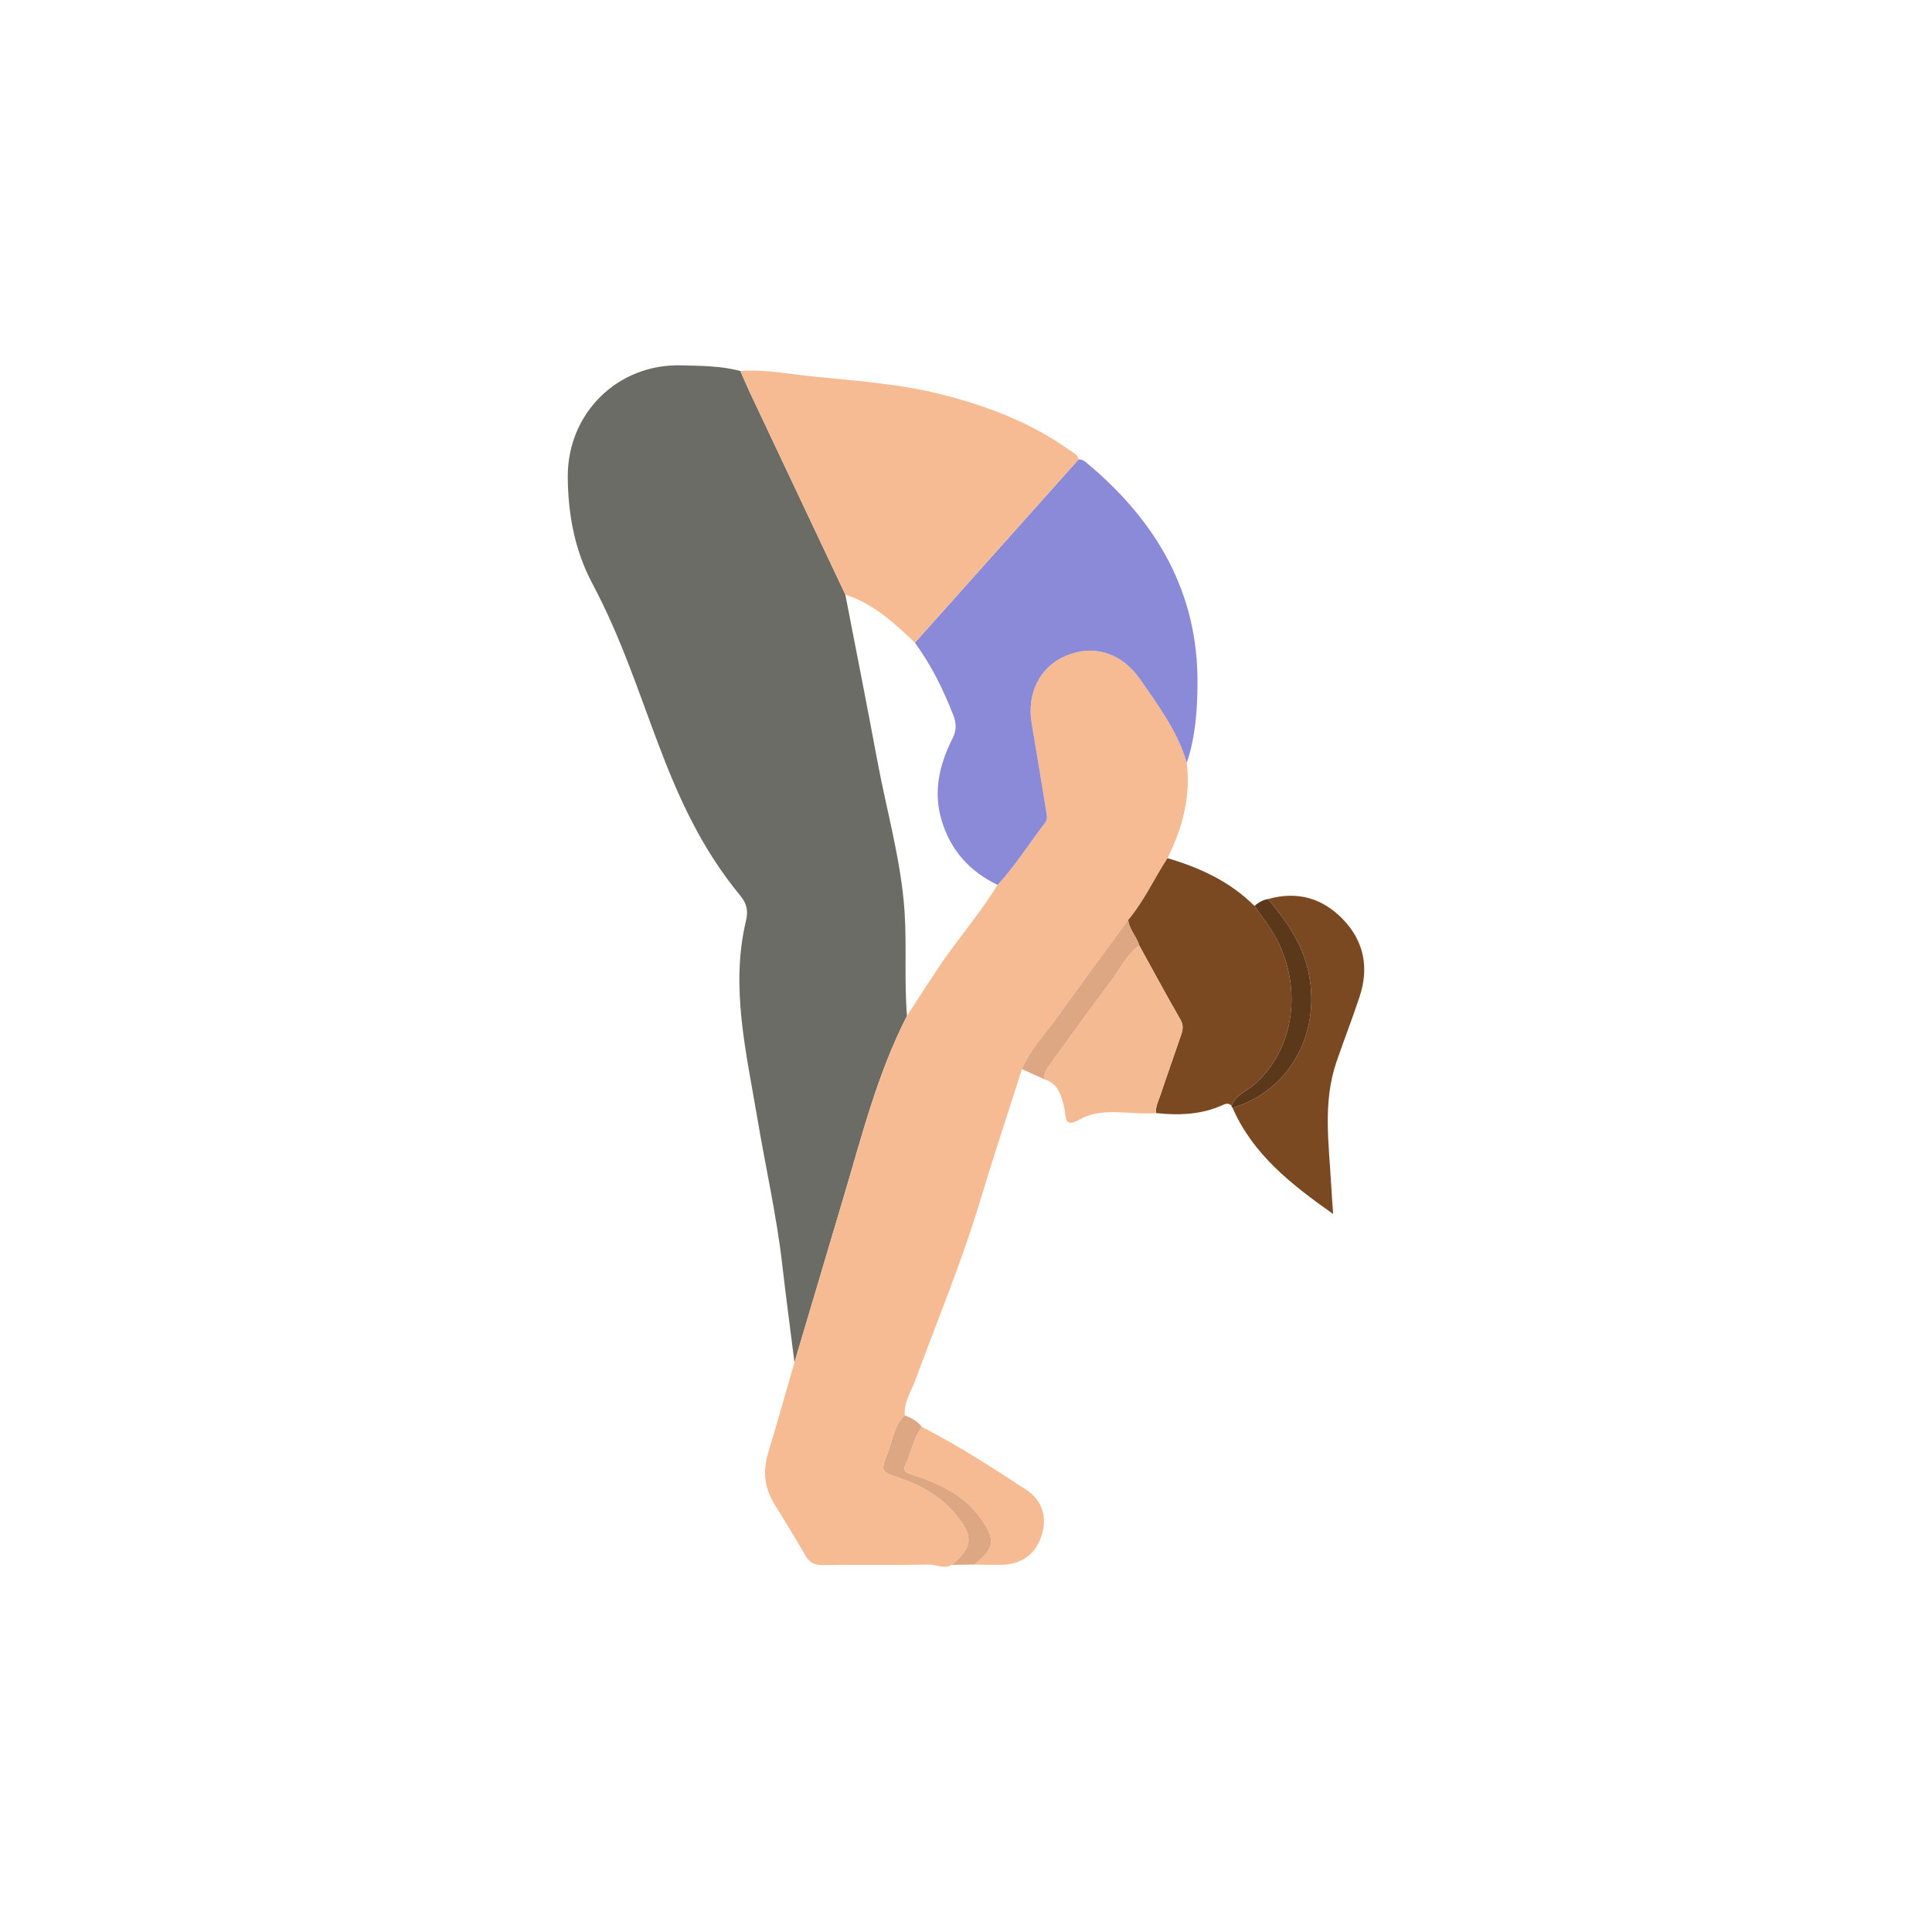
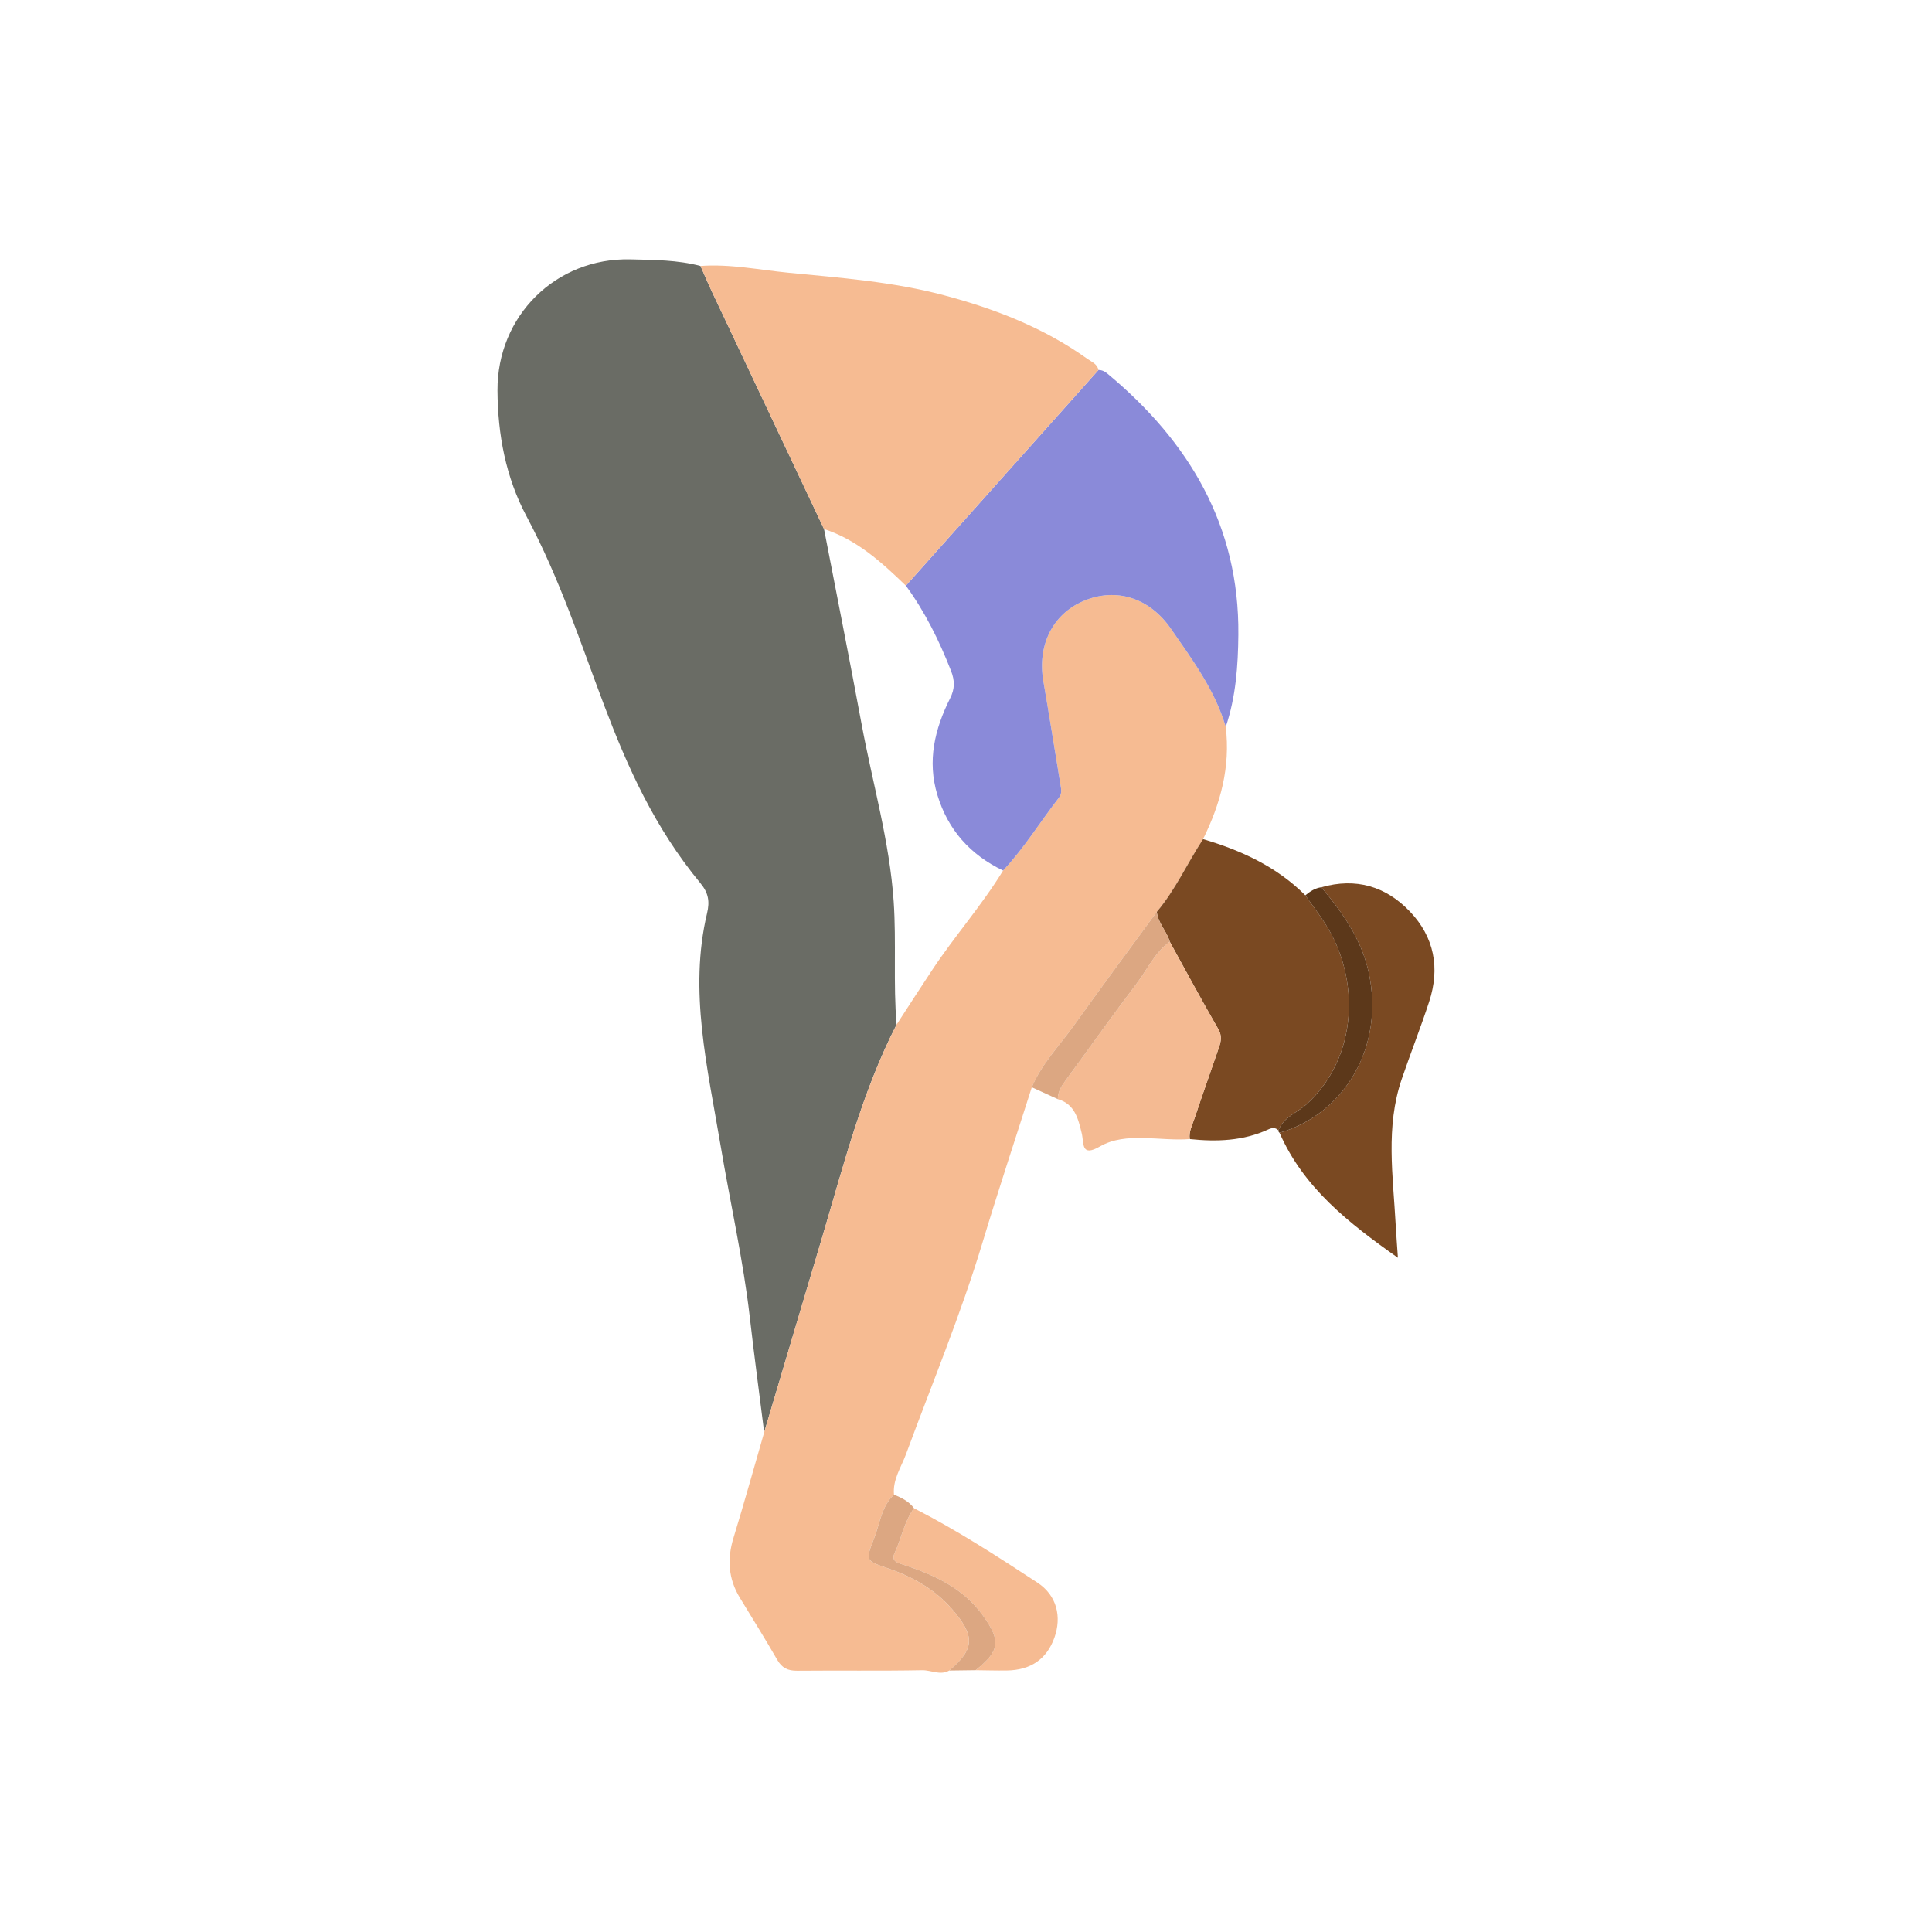
<svg xmlns="http://www.w3.org/2000/svg" width="500" height="500" viewBox="0 0 500 500" fill="none">
-   <path d="M205.608 352.595C204.543 344.112 203.401 335.641 202.429 327.149C201.032 314.921 198.099 301.859 196.057 289.723C193.125 272.289 188.984 255.461 193.041 238.396C193.655 235.814 193.35 233.928 191.604 231.817C171.253 207.162 168.209 179.038 153.303 151.028C148.763 142.497 146.991 133.087 146.937 123.411C146.847 107.011 159.771 94.159 176.195 94.552C181.34 94.675 186.549 94.675 191.601 96.01C192.423 97.869 193.206 99.749 194.075 101.587C202.3 119.021 210.538 136.449 218.772 153.88C221.534 168.171 224.376 182.448 227.03 196.76C229.441 209.771 233.192 222.587 234.092 235.808C234.704 244.789 233.975 253.866 234.734 262.883C227.06 277.867 223.009 294.113 218.235 310.111C214.01 324.267 209.812 338.436 205.602 352.595H205.608Z" fill="#6A6C65" />
-   <path d="M205.608 352.596C209.818 338.433 214.013 324.268 218.241 310.111C223.015 294.117 227.066 277.867 234.74 262.883C237.366 258.847 239.963 254.79 242.629 250.781C247.565 243.347 253.508 236.63 258.165 228.999C262.798 224.057 266.33 218.27 270.465 212.947C271.152 212.062 270.945 211.118 270.792 210.176C269.548 202.56 268.324 194.94 267.017 187.333C265.667 179.476 269.044 172.628 275.8 169.731C282.969 166.654 290.352 168.966 295.087 175.818C299.792 182.625 304.76 189.288 307.138 197.396C308.206 206.182 305.993 214.302 302.149 222.096C298.685 227.382 296.085 233.221 291.974 238.096C285.884 246.424 279.725 254.7 273.734 263.096C270.552 267.555 266.63 271.519 264.474 276.68C260.855 288.05 257.091 299.379 253.646 310.801C248.866 326.649 242.515 341.915 236.794 357.417C235.729 360.302 233.843 362.989 234.161 366.296C231.366 368.908 231.06 372.683 229.759 375.967C227.771 380.984 228.005 380.834 233.024 382.573C238.296 384.399 243.154 387.143 246.881 391.428C252.081 397.401 251.904 400.259 246.308 404.99C244.323 406.118 242.347 404.877 240.353 404.913C231.186 405.086 222.014 404.939 212.847 405.026C210.799 405.044 209.506 404.415 208.466 402.604C205.827 398.007 203.014 393.512 200.259 388.981C197.722 384.81 197.422 380.474 198.849 375.82C201.212 368.113 203.362 360.344 205.605 352.602L205.608 352.596Z" fill="#F6BB92" />
-   <path d="M307.138 197.396C304.761 189.288 299.792 182.625 295.087 175.818C290.352 168.963 282.97 166.654 275.8 169.731C269.044 172.627 265.665 179.476 267.017 187.333C268.324 194.937 269.545 202.56 270.792 210.176C270.945 211.118 271.152 212.062 270.465 212.947C266.33 218.269 262.798 224.057 258.162 228.998C250.941 225.544 246.036 220.068 243.706 212.374C241.433 204.871 243.124 197.858 246.506 191.117C247.55 189.039 247.571 187.27 246.695 185.036C244.099 178.403 240.983 172.091 236.776 166.333C250.899 150.519 265.023 134.704 279.146 118.889C279.905 118.889 280.52 119.198 281.104 119.684C299.093 134.632 310.143 153.139 309.915 177.128C309.852 183.932 309.369 190.823 307.144 197.399L307.138 197.396Z" fill="#8A8AD9" />
-   <path d="M279.14 118.887C265.017 134.701 250.893 150.516 236.77 166.328C231.45 161.197 226.017 156.228 218.772 153.878C210.538 136.447 202.298 119.019 194.075 101.585C193.209 99.746 192.426 97.866 191.602 96.007C198.133 95.531 204.541 96.871 210.979 97.498C222.436 98.616 233.951 99.474 245.157 102.454C256.402 105.447 267.119 109.597 276.657 116.416C277.614 117.1 278.849 117.522 279.14 118.884V118.887Z" fill="#F6BB92" />
-   <path d="M291.975 238.093C296.086 233.217 298.686 227.379 302.149 222.092C310.551 224.566 318.344 228.149 324.645 234.447C326.099 236.51 327.631 238.525 328.996 240.645C336.801 252.792 336.252 270.049 324.953 280.382C322.878 282.281 319.832 283.201 318.737 286.152C318.045 285.489 317.361 285.552 316.503 285.948C310.98 288.497 305.148 288.689 299.225 288.071C298.97 286.431 299.774 285.012 300.26 283.552C302.005 278.328 303.855 273.144 305.639 267.935C306.101 266.586 306.356 265.365 305.498 263.878C301.837 257.533 298.368 251.077 294.829 244.663C294.173 242.345 292.235 240.582 291.975 238.093Z" fill="#7A4922" />
-   <path d="M328.174 232.677C335.748 230.53 342.324 232.428 347.659 238.024C353.041 243.667 354.298 250.48 351.893 257.842C350.022 263.566 347.797 269.176 345.854 274.88C342.27 285.393 343.947 296.152 344.522 306.851C344.645 309.106 344.822 311.358 345.014 314.18C334.168 306.524 324.273 298.8 318.974 286.682C333.095 282.64 342.21 267.893 338.573 251.344C336.981 244.096 332.831 238.237 328.171 232.677H328.174Z" fill="#7A4922" />
-   <path d="M294.829 244.663C298.367 251.077 301.84 257.533 305.498 263.878C306.355 265.366 306.101 266.586 305.639 267.935C303.855 273.144 302.005 278.332 300.259 283.552C299.774 285.009 298.97 286.431 299.225 288.071C292.643 288.593 285.203 286.386 279.485 289.684C275.227 292.143 275.994 288.968 275.455 286.773C274.681 283.624 273.955 280.374 270.201 279.288C270.177 277.618 271.047 276.346 271.988 275.063C277.164 268.013 282.211 260.865 287.503 253.905C289.878 250.78 291.509 247.044 294.826 244.663H294.829Z" fill="#F4BA92" />
-   <path d="M238.563 369.279C247.991 374.089 256.863 379.846 265.694 385.631C270.018 388.464 271.083 393.178 269.449 397.751C267.769 402.456 264.246 404.906 258.971 404.972C256.687 405.002 254.402 404.933 252.117 404.909C257.451 400.663 257.727 398.477 253.763 392.935C249.481 386.953 243.223 384.024 236.542 381.811C235.033 381.31 233.411 381.016 234.317 379.088C235.834 375.858 236.404 372.224 238.563 369.282V369.279Z" fill="#F6BB92" />
-   <path d="M328.174 232.678C332.834 238.237 336.984 244.096 338.576 251.344C342.213 267.893 333.097 282.641 318.977 286.683C318.788 286.557 318.707 286.383 318.737 286.158C319.832 283.207 322.878 282.287 324.953 280.389C336.252 270.055 336.801 252.798 328.995 240.651C327.631 238.528 326.099 236.516 324.644 234.453C325.688 233.598 326.791 232.861 328.174 232.681V232.678Z" fill="#5C381A" />
-   <path d="M294.829 244.664C291.513 247.045 289.881 250.781 287.506 253.906C282.214 260.868 277.167 268.014 271.992 275.064C271.05 276.347 270.183 277.619 270.204 279.289C268.294 278.416 266.384 277.547 264.474 276.674C266.63 271.516 270.552 267.549 273.734 263.09C279.725 254.694 285.884 246.418 291.974 238.091C292.235 240.58 294.172 242.343 294.829 244.661V244.664Z" fill="#DCA782" />
-   <path d="M238.563 369.28C236.404 372.221 235.831 375.856 234.317 379.085C233.411 381.013 235.034 381.31 236.542 381.808C243.223 384.021 249.481 386.951 253.763 392.933C257.727 398.474 257.451 400.663 252.117 404.906C250.183 404.933 248.248 404.957 246.314 404.984C251.91 400.252 252.09 397.398 246.887 391.421C243.157 387.136 238.302 384.393 233.03 382.567C228.011 380.827 227.777 380.98 229.765 375.961C231.066 372.68 231.369 368.902 234.167 366.29C235.843 366.977 237.447 367.765 238.563 369.274V369.28Z" fill="#DCA782" />
+   <path d="M197.772 370.7C196.519 360.72 195.175 350.754 194.032 340.763C192.388 326.377 188.938 311.01 186.536 296.733C183.086 276.223 178.214 256.425 182.987 236.348C183.71 233.311 183.35 231.092 181.297 228.608C157.354 199.603 153.773 166.516 136.237 133.562C130.896 123.526 128.811 112.456 128.747 101.072C128.641 81.778 143.846 66.658 163.168 67.12C169.221 67.265 175.349 67.265 181.293 68.835C182.26 71.022 183.181 73.234 184.204 75.396C193.881 95.907 203.571 116.41 213.259 136.917C216.508 153.731 219.852 170.527 222.974 187.365C225.811 202.672 230.224 217.75 231.282 233.304C232.002 243.869 231.145 254.548 232.037 265.156C223.01 282.784 218.244 301.898 212.627 320.719C207.657 337.373 202.718 354.042 197.765 370.7H197.772Z" fill="#6A6C65" />
+   <path d="M197.772 370.7C202.725 354.038 207.66 337.373 212.634 320.718C218.251 301.901 223.017 282.784 232.044 265.156C235.135 260.407 238.19 255.634 241.326 250.918C247.133 242.172 254.125 234.27 259.603 225.292C265.054 219.478 269.21 212.669 274.074 206.408C274.882 205.367 274.639 204.256 274.459 203.148C272.995 194.187 271.556 185.223 270.017 176.273C268.43 167.03 272.402 158.973 280.35 155.565C288.785 151.946 297.471 154.666 303.041 162.727C308.576 170.735 314.422 178.573 317.219 188.113C318.475 198.449 315.872 208.002 311.349 217.171C307.274 223.39 304.216 230.259 299.379 235.995C292.214 245.792 284.968 255.528 277.92 265.406C274.177 270.652 269.562 275.316 267.026 281.387C262.768 294.765 258.34 308.092 254.287 321.53C248.664 340.174 241.192 358.134 234.461 376.373C233.208 379.766 230.99 382.927 231.363 386.819C228.076 389.891 227.716 394.333 226.185 398.196C223.846 404.098 224.121 403.921 230.026 405.967C236.228 408.116 241.943 411.344 246.328 416.385C252.446 423.412 252.237 426.774 245.655 432.341C243.319 433.668 240.994 432.207 238.648 432.249C227.864 432.454 217.072 432.281 206.288 432.383C203.878 432.405 202.358 431.664 201.134 429.533C198.029 424.125 194.72 418.837 191.478 413.506C188.494 408.599 188.141 403.498 189.82 398.023C192.6 388.956 195.13 379.816 197.768 370.707L197.772 370.7Z" fill="#F6BB92" />
+   <path d="M317.219 188.113C314.421 178.574 308.576 170.735 303.041 162.727C297.47 154.662 288.785 151.946 280.35 155.566C272.402 158.973 268.426 167.031 270.017 176.274C271.555 185.22 272.991 194.188 274.459 203.148C274.639 204.256 274.882 205.367 274.074 206.408C269.209 212.67 265.054 219.478 259.6 225.292C251.105 221.228 245.333 214.786 242.592 205.734C239.918 196.908 241.908 188.656 245.887 180.726C247.115 178.281 247.139 176.2 246.109 173.571C243.054 165.768 239.389 158.342 234.439 151.569C251.055 132.963 267.671 114.357 284.287 95.752C285.18 95.752 285.903 96.115 286.591 96.687C307.754 114.273 320.754 136.046 320.486 164.269C320.412 172.273 319.844 180.38 317.226 188.116L317.219 188.113Z" fill="#8A8AD9" />
+   <path d="M284.28 95.748C267.664 114.354 251.048 132.959 234.432 151.561C228.174 145.525 221.782 139.68 213.259 136.914C203.571 116.407 193.877 95.903 184.204 75.393C183.184 73.23 182.264 71.018 181.293 68.831C188.977 68.27 196.516 69.847 204.09 70.584C217.57 71.9 231.116 72.909 244.3 76.416C257.529 79.937 270.137 84.819 281.359 92.841C282.484 93.646 283.938 94.143 284.28 95.745V95.748Z" fill="#F6BB92" />
+   <path d="M299.379 235.992C304.215 230.256 307.274 223.387 311.349 217.167C321.234 220.078 330.402 224.294 337.814 231.702C339.525 234.129 341.328 236.5 342.933 238.994C352.116 253.285 351.47 273.587 338.177 285.744C335.736 287.977 332.152 289.06 330.864 292.532C330.049 291.752 329.245 291.826 328.236 292.292C321.738 295.29 314.876 295.516 307.909 294.789C307.609 292.86 308.555 291.191 309.126 289.473C311.179 283.328 313.356 277.228 315.455 271.1C315.998 269.513 316.298 268.077 315.289 266.327C310.982 258.862 306.9 251.267 302.737 243.721C301.965 240.994 299.686 238.92 299.379 235.992Z" fill="#7A4922" />
+   <path d="M341.966 229.621C350.877 227.095 358.614 229.328 364.89 235.911C371.222 242.55 372.7 250.565 369.871 259.226C367.67 265.96 365.052 272.561 362.766 279.271C358.55 291.639 360.522 304.297 361.2 316.884C361.344 319.537 361.553 322.186 361.778 325.506C349.018 316.499 337.377 307.412 331.143 293.156C347.755 288.401 358.48 271.051 354.201 251.581C352.327 243.055 347.445 236.161 341.963 229.621H341.966Z" fill="#7A4922" />
+   <path d="M302.737 243.721C306.9 251.267 310.985 258.862 315.289 266.327C316.298 268.077 315.998 269.513 315.455 271.1C313.356 277.228 311.179 283.331 309.126 289.473C308.555 291.188 307.609 292.86 307.909 294.789C300.166 295.403 291.413 292.807 284.686 296.687C279.676 299.58 280.579 295.844 279.944 293.262C279.034 289.558 278.181 285.734 273.764 284.457C273.736 282.492 274.759 280.996 275.866 279.486C281.955 271.192 287.893 262.782 294.119 254.594C296.913 250.918 298.832 246.522 302.734 243.721H302.737Z" fill="#F4BA92" />
+   <path d="M236.542 390.329C247.633 395.988 258.072 402.761 268.461 409.566C273.548 412.9 274.801 418.446 272.878 423.825C270.902 429.361 266.757 432.243 260.552 432.32C257.864 432.356 255.176 432.274 252.487 432.246C258.763 427.251 259.088 424.679 254.424 418.16C249.387 411.122 242.024 407.675 234.164 405.072C232.39 404.483 230.481 404.137 231.546 401.869C233.332 398.069 234.002 393.793 236.542 390.333V390.329Z" fill="#F6BB92" />
+   <path d="M341.967 229.621C347.449 236.161 352.331 243.054 354.204 251.581C358.484 271.051 347.759 288.401 331.147 293.156C330.925 293.008 330.829 292.803 330.865 292.539C332.152 289.067 335.736 287.984 338.178 285.751C351.47 273.594 352.116 253.292 342.933 239.001C341.328 236.503 339.525 234.136 337.814 231.709C339.042 230.704 340.34 229.836 341.967 229.624V229.621Z" fill="#5C381A" />
+   <path d="M302.738 243.721C298.836 246.522 296.917 250.918 294.123 254.594C287.896 262.785 281.959 271.192 275.87 279.486C274.762 280.996 273.743 282.492 273.767 284.457C271.52 283.43 269.273 282.407 267.026 281.38C269.562 275.312 274.177 270.645 277.92 265.399C284.968 255.522 292.214 245.785 299.379 235.988C299.686 238.916 301.965 240.991 302.738 243.718V243.721Z" fill="#DCA782" />
+   <path d="M236.542 390.329C234.002 393.789 233.328 398.065 231.547 401.865C230.481 404.133 232.39 404.482 234.164 405.068C242.024 407.671 249.387 411.118 254.424 418.156C259.088 424.675 258.764 427.251 252.488 432.242C250.212 432.274 247.937 432.302 245.661 432.334C252.244 426.767 252.456 423.409 246.335 416.378C241.947 411.337 236.235 408.109 230.033 405.96C224.128 403.914 223.853 404.094 226.192 398.189C227.723 394.329 228.079 389.884 231.37 386.812C233.342 387.619 235.23 388.547 236.542 390.322V390.329Z" fill="#DCA782" />
</svg>
